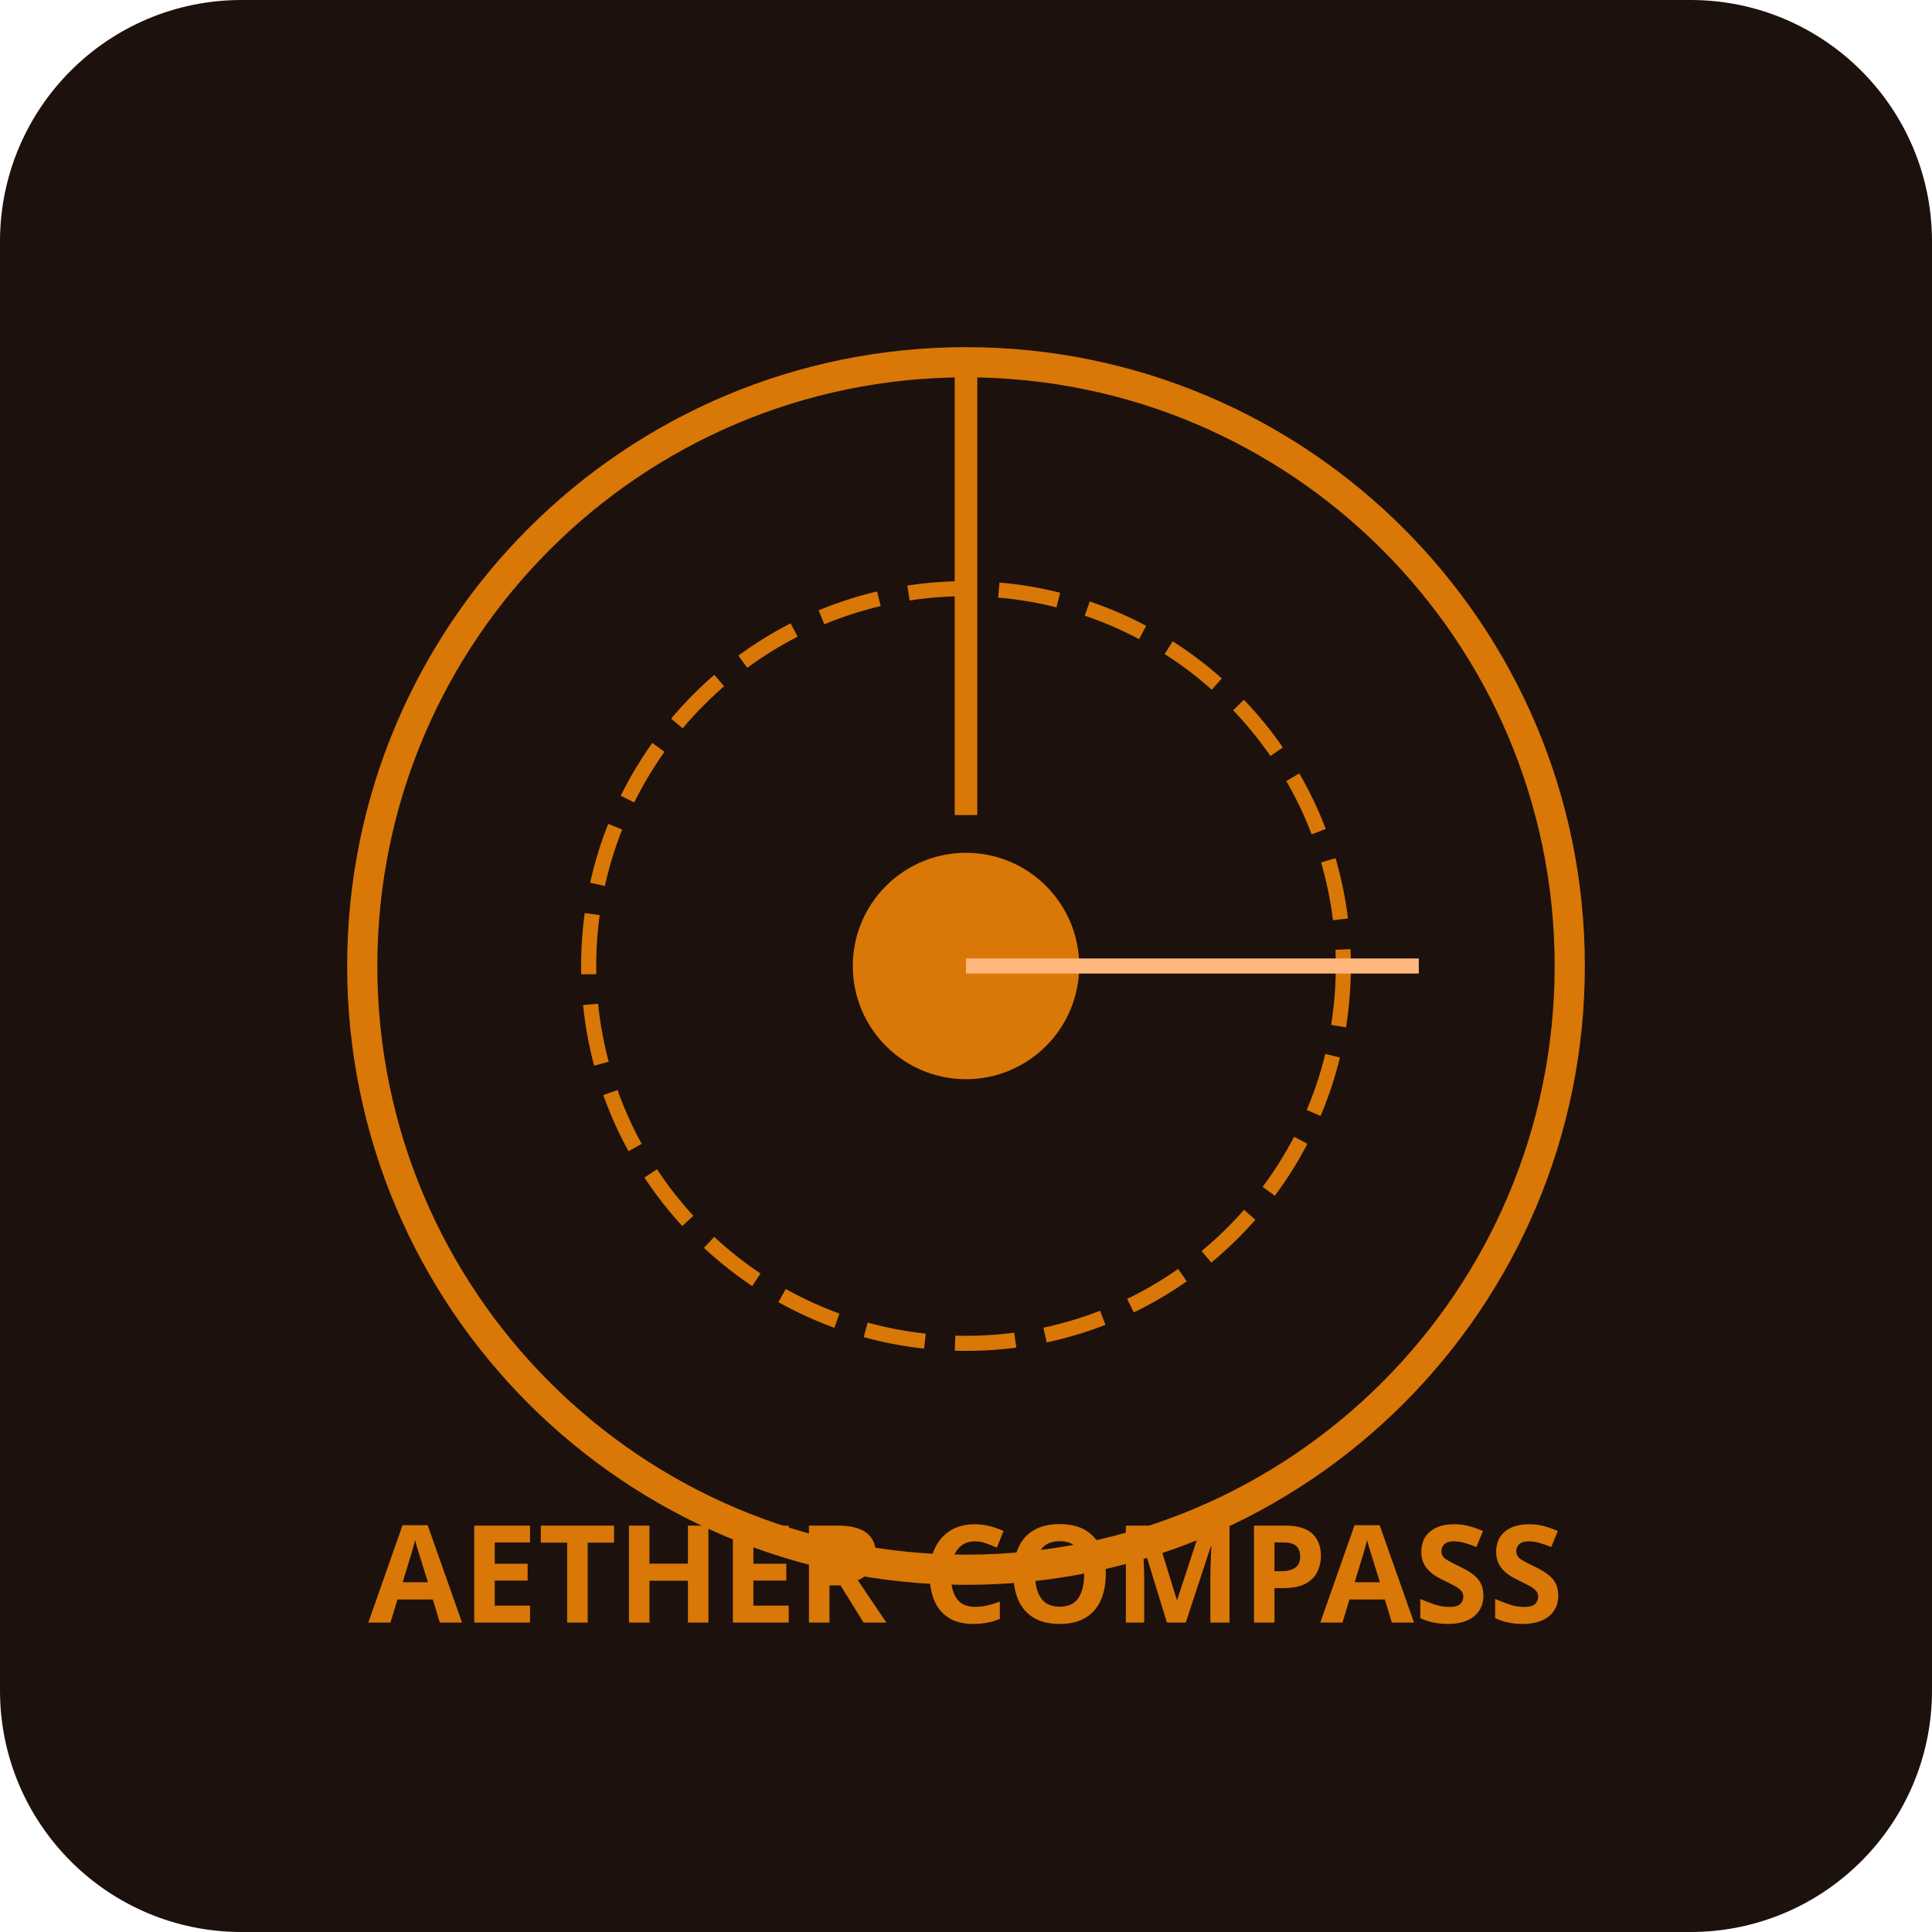
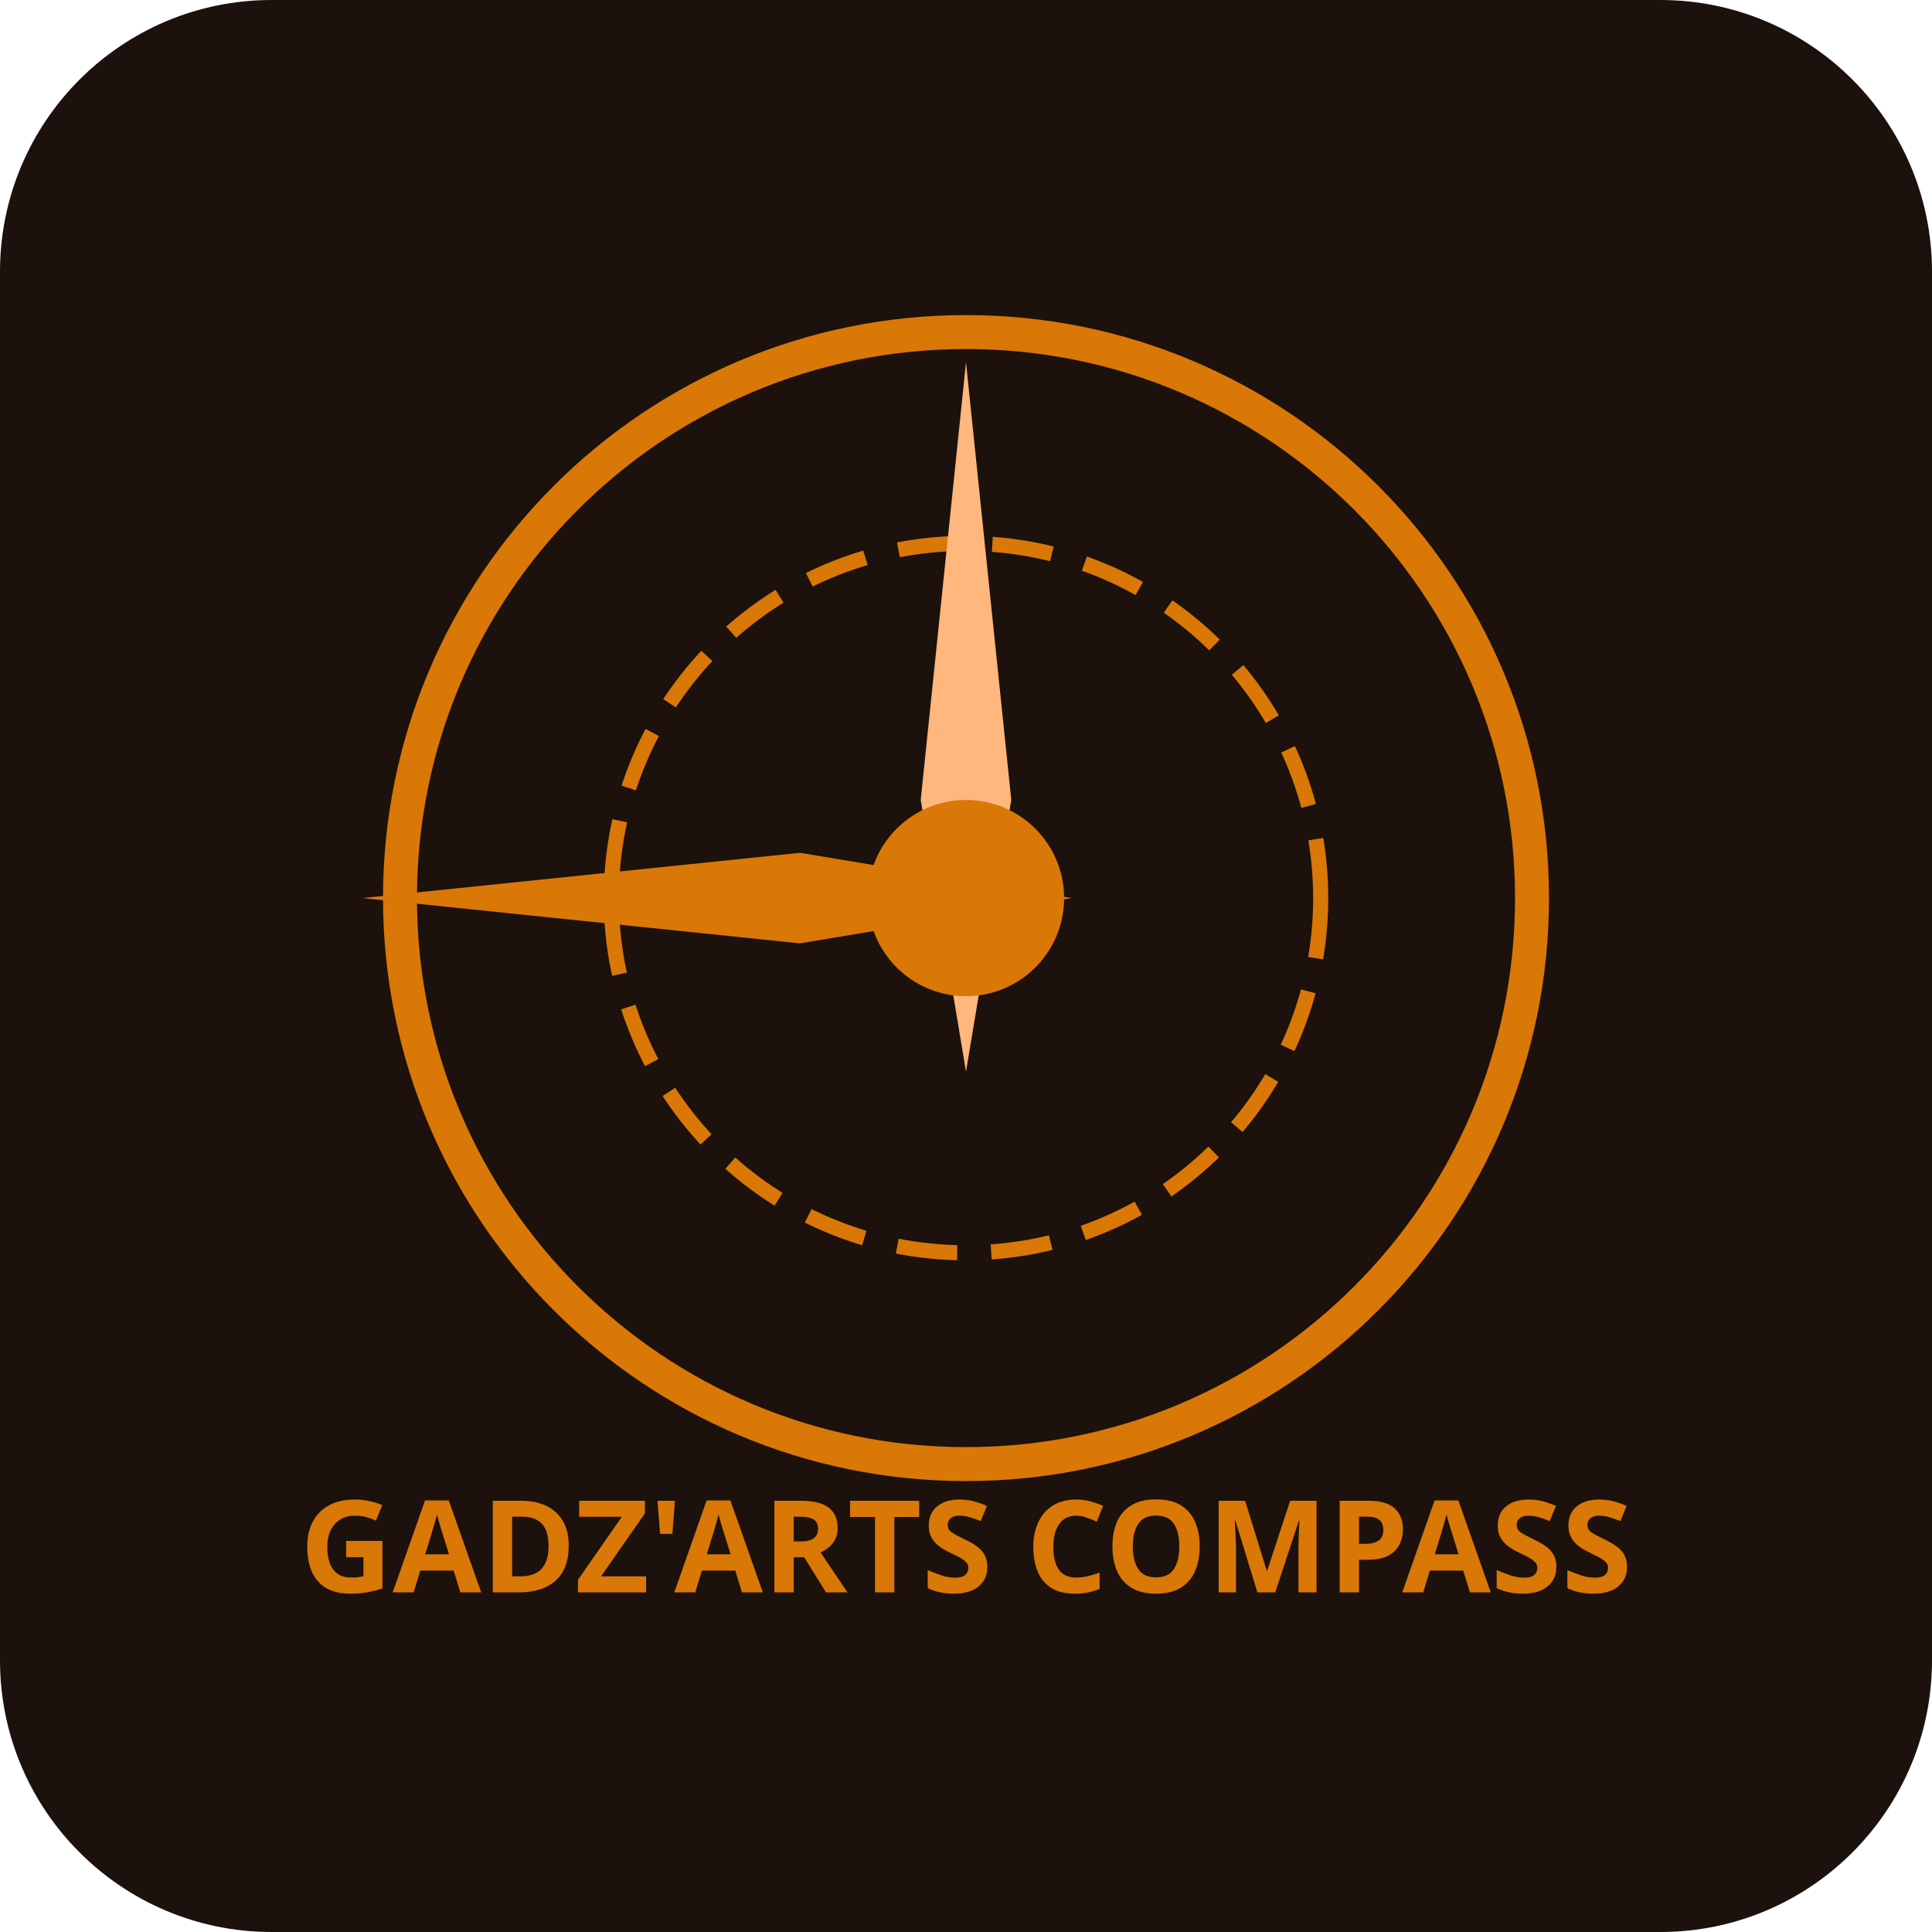
<svg xmlns="http://www.w3.org/2000/svg" width="512" height="512" viewBox="0 0 512 512">
-   <rect width="512" height="512" rx="64" fill="#1c110c" />
-   <circle cx="256" cy="256" r="160" fill="none" stroke="#d97707" stroke-width="8" />
-   <circle cx="256" cy="256" r="100" fill="none" stroke="#d97707" stroke-width="4" stroke-dasharray="16 8" />
-   <circle cx="256" cy="256" r="30" fill="#d97707" />
-   <line x1="256" y1="96" x2="256" y2="216" stroke="#d97707" stroke-width="6" />
-   <line x1="256" y1="256" x2="376" y2="256" stroke="#ffb77d" stroke-width="4" />
-   <text x="256" y="430" text-anchor="middle" fill="#d97707" font-family="sans-serif" font-size="36" font-weight="bold">AETHER COMPASS</text>
+   <rect width="512" height="512" rx="72" fill="#1c110c" />
+   <circle cx="256" cy="238" r="150" fill="none" stroke="#d97707" stroke-width="9" />
+   <circle cx="256" cy="238" r="94" fill="none" stroke="#d97707" stroke-width="4" stroke-dasharray="16 9" />
+   <polygon points="256,96 268,212 256,284 244,212" fill="#ffb77d" />
+   <polygon points="96,238 212,226 284,238 212,250" fill="#d97707" />
+   <circle cx="256" cy="238" r="26" fill="#d97707" />
+   <text x="256" y="422" text-anchor="middle" fill="#d97707" font-family="sans-serif" font-size="34" font-weight="bold">GADZ'ARTS COMPASS</text>
</svg>
